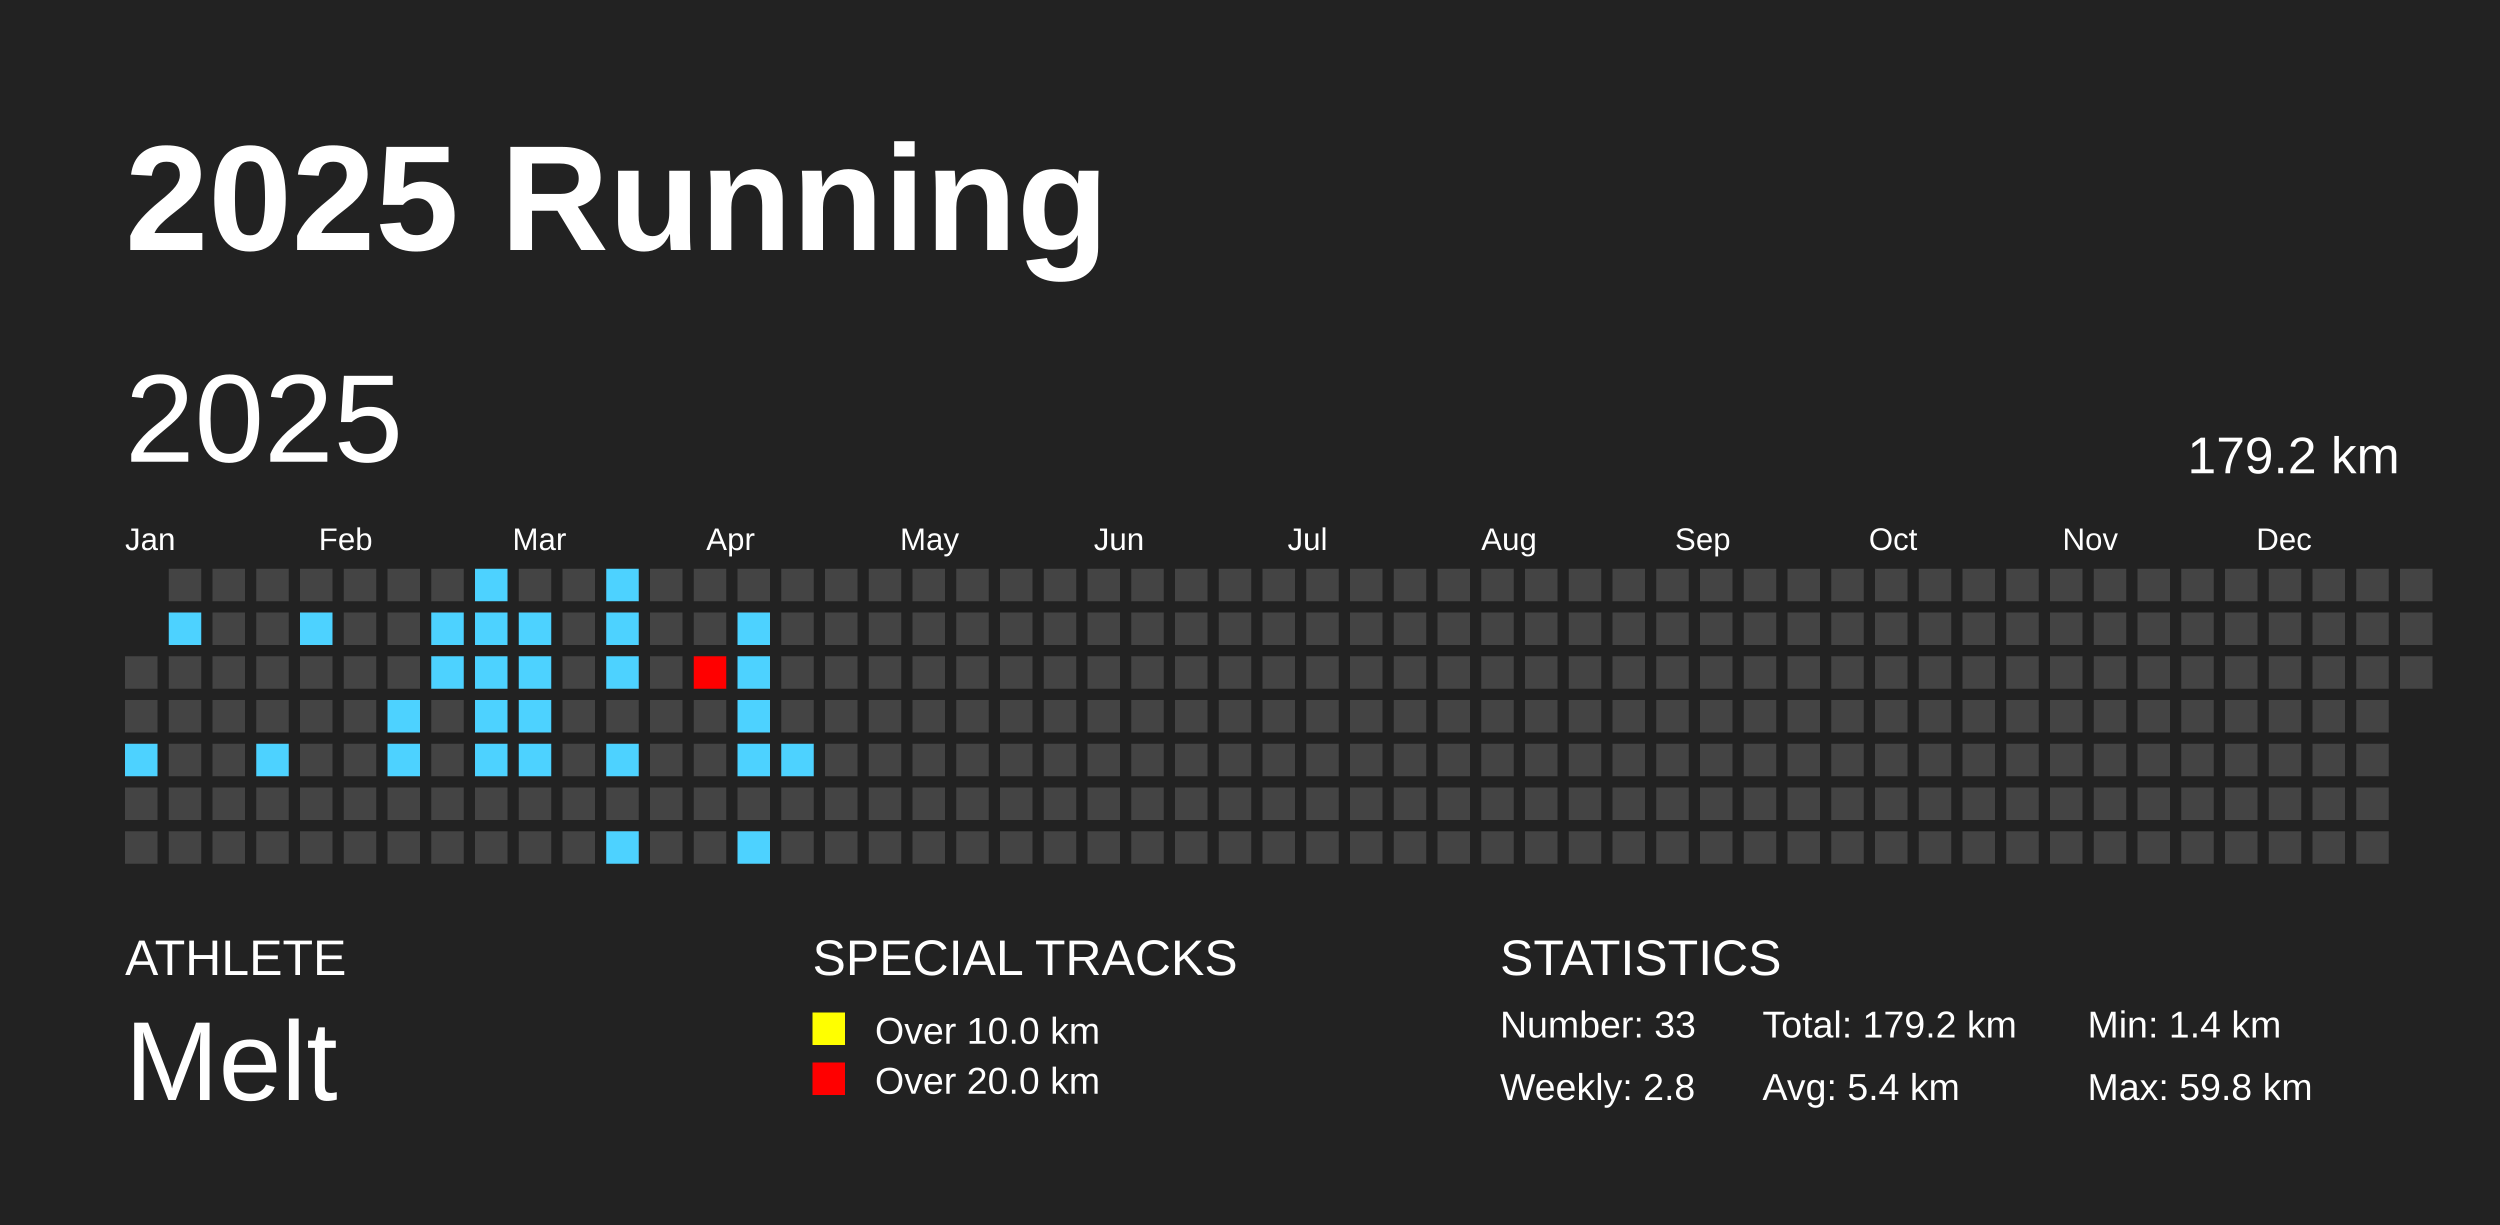
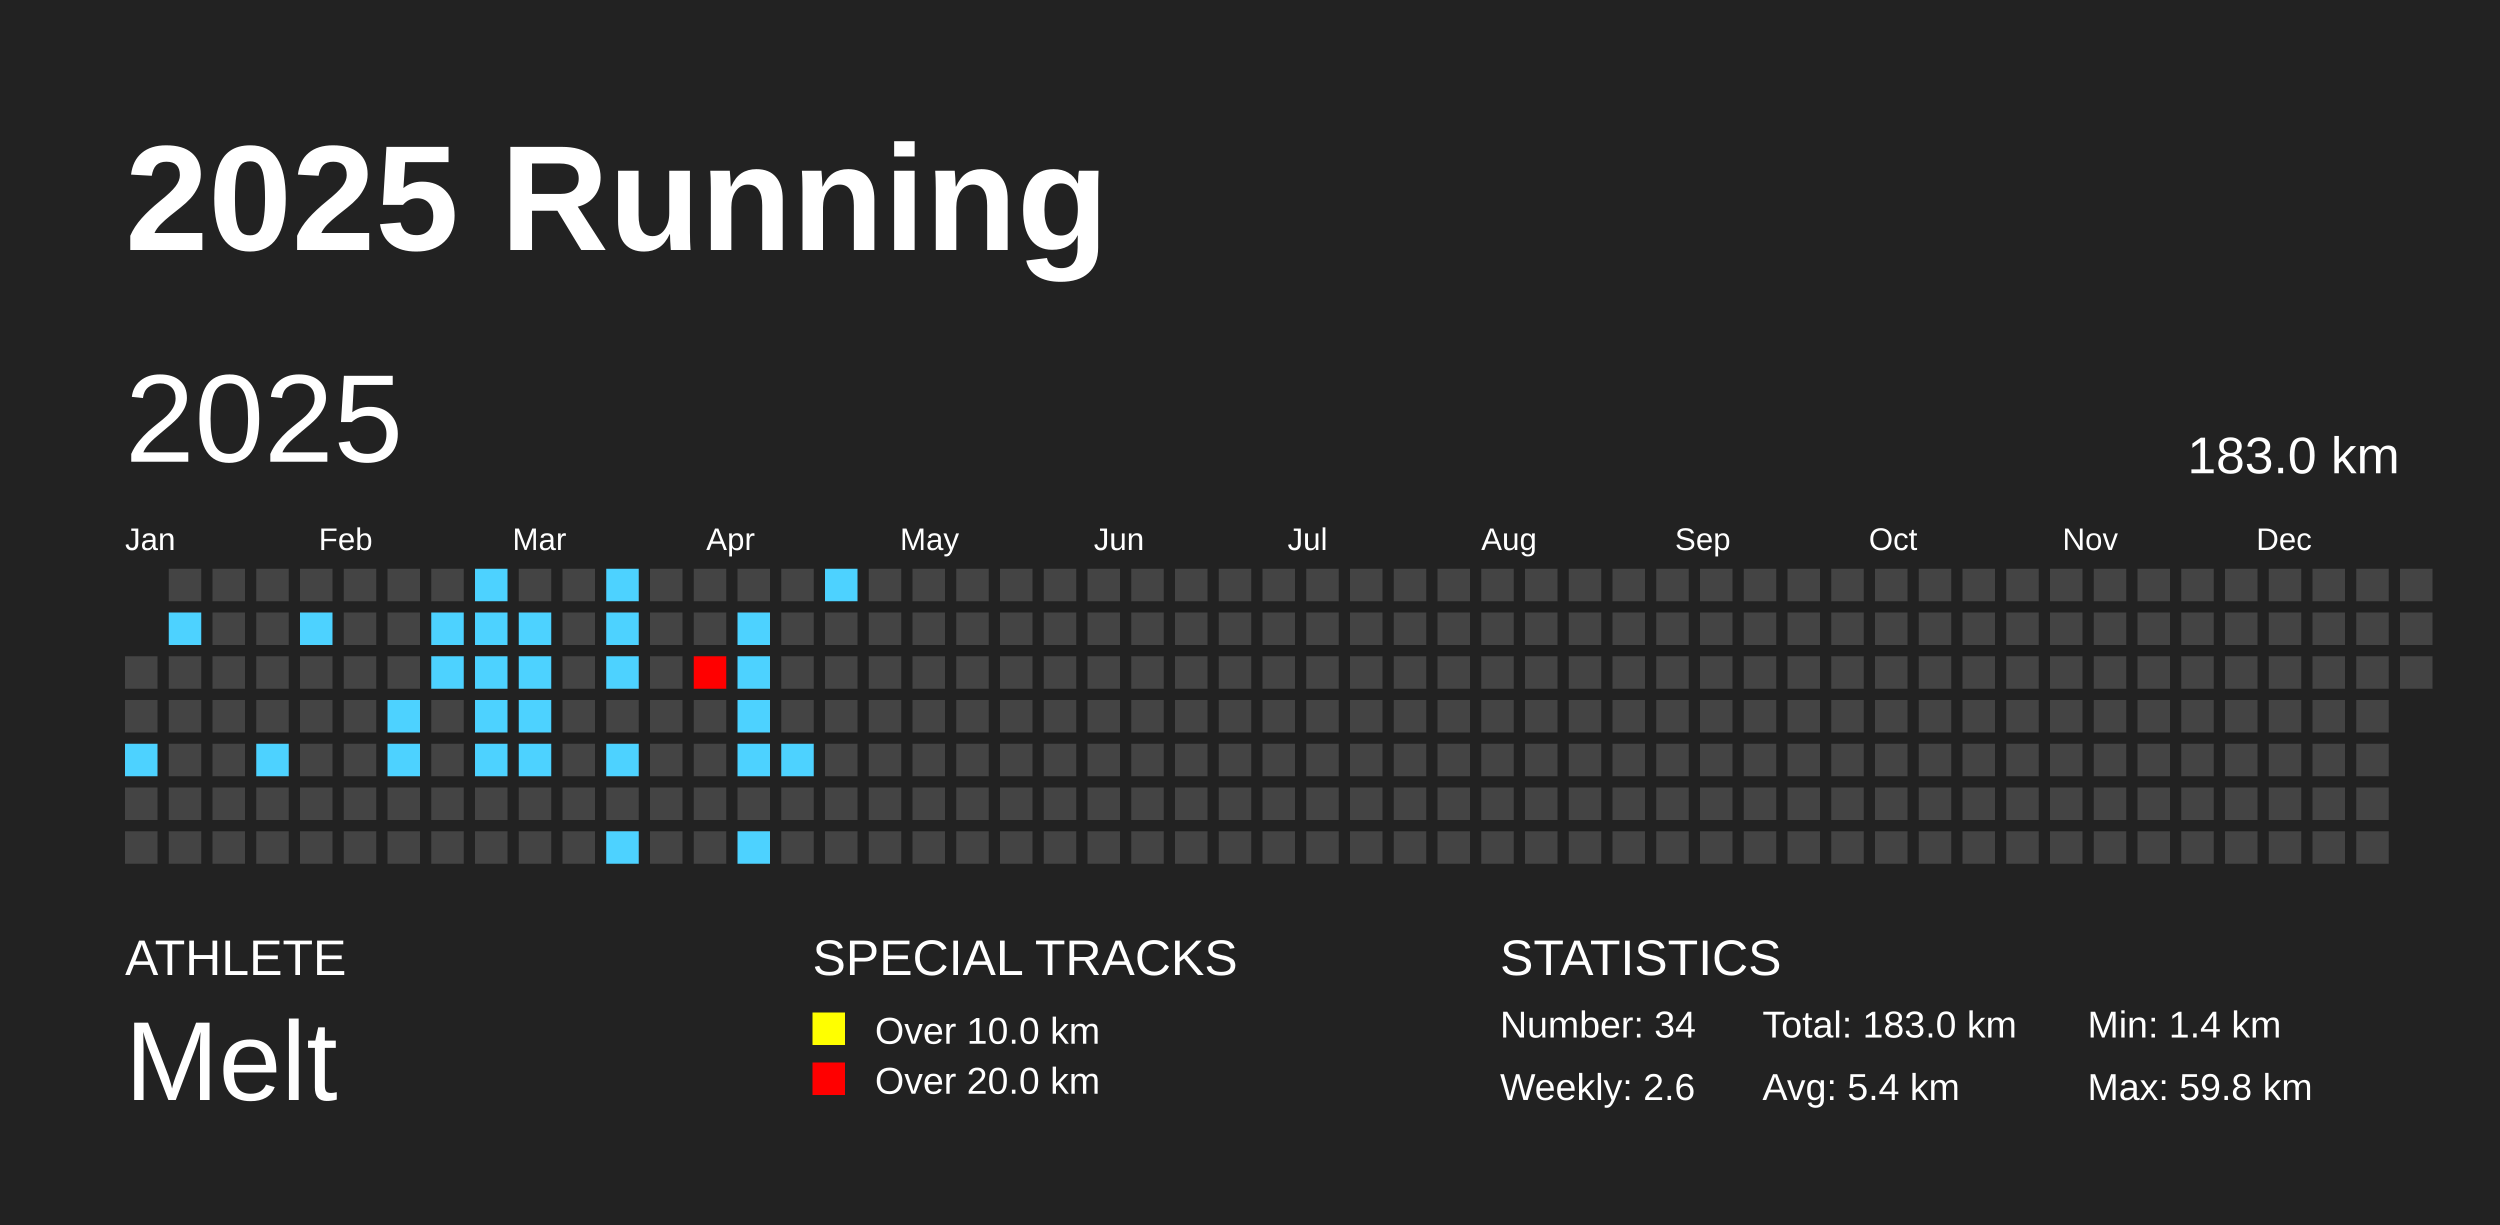
<svg xmlns="http://www.w3.org/2000/svg" baseProfile="full" height="98mm" version="1.1" viewBox="0,0,200,98" width="200mm">
  <defs />
  <rect fill="#222222" height="98" width="200" x="0" y="0" />
  <text fill="#FFFFFF" style="font-size:12px; font-family:Arial; font-weight:bold;" x="10" y="20">2025 Running</text>
  <text fill="#FFFFFF" style="font-size:4px; font-family:Arial" x="10" y="78">ATHLETE</text>
  <text fill="#FFFFFF" style="font-size:9px; font-family:Arial" x="10" y="88">Melt</text>
  <text fill="#FFFFFF" style="font-size:4px; font-family:Arial" x="65" y="78">SPECIAL TRACKS</text>
  <rect fill="yellow" height="2.6" width="2.6" x="65" y="81" />
  <text fill="#FFFFFF" style="font-size:3px; font-family:Arial" x="70" y="83.5">Over 10.0 km</text>
  <rect fill="red" height="2.6" width="2.6" x="65" y="85" />
  <text fill="#FFFFFF" style="font-size:3px; font-family:Arial" x="70" y="87.5">Over 20.0 km</text>
  <text fill="#FFFFFF" style="font-size:4px; font-family:Arial" x="120" y="78">STATISTICS</text>
-   <text fill="#FFFFFF" style="font-size:3px; font-family:Arial" x="120" y="83">Number: 33</text>
-   <text fill="#FFFFFF" style="font-size:3px; font-family:Arial" x="120" y="88">Weekly: 2.8</text>
-   <text fill="#FFFFFF" style="font-size:3px; font-family:Arial" x="141" y="83">Total: 179.2 km</text>
+   <text fill="#FFFFFF" style="font-size:3px; font-family:Arial" x="120" y="83">Number: 34</text>
+   <text fill="#FFFFFF" style="font-size:3px; font-family:Arial" x="120" y="88">Weekly: 2.6</text>
+   <text fill="#FFFFFF" style="font-size:3px; font-family:Arial" x="141" y="83">Total: 183.0 km</text>
  <text fill="#FFFFFF" style="font-size:3px; font-family:Arial" x="141" y="88">Avg: 5.4 km</text>
  <text fill="#FFFFFF" style="font-size:3px; font-family:Arial" x="167" y="83">Min: 1.4 km</text>
  <text fill="#FFFFFF" style="font-size:3px; font-family:Arial" x="167" y="88">Max: 59.8 km</text>
  <text dominant-baseline="hanging" fill="#FFFFFF" style="font-size:10.0px; font-family:Arial;" x="10" y="30">2025</text>
-   <text dominant-baseline="hanging" fill="#FFFFFF" style="font-size:4.125px; font-family:Arial;" x="175" y="35">179.2 km</text>
+   <text dominant-baseline="hanging" fill="#FFFFFF" style="font-size:4.125px; font-family:Arial;" x="175" y="35">183.0 km</text>
  <text fill="#FFFFFF" style="font-size:2.5px; font-family:Arial" x="10.0" y="44">Jan</text>
  <text fill="#FFFFFF" style="font-size:2.5px; font-family:Arial" x="25.5" y="44">Feb</text>
  <text fill="#FFFFFF" style="font-size:2.5px; font-family:Arial" x="41.0" y="44">Mar</text>
  <text fill="#FFFFFF" style="font-size:2.5px; font-family:Arial" x="56.5" y="44">Apr</text>
  <text fill="#FFFFFF" style="font-size:2.5px; font-family:Arial" x="72.0" y="44">May</text>
  <text fill="#FFFFFF" style="font-size:2.5px; font-family:Arial" x="87.5" y="44">Jun</text>
  <text fill="#FFFFFF" style="font-size:2.5px; font-family:Arial" x="103.0" y="44">Jul</text>
  <text fill="#FFFFFF" style="font-size:2.5px; font-family:Arial" x="118.5" y="44">Aug</text>
  <text fill="#FFFFFF" style="font-size:2.5px; font-family:Arial" x="134.0" y="44">Sep</text>
  <text fill="#FFFFFF" style="font-size:2.5px; font-family:Arial" x="149.5" y="44">Oct</text>
  <text fill="#FFFFFF" style="font-size:2.5px; font-family:Arial" x="165.0" y="44">Nov</text>
  <text fill="#FFFFFF" style="font-size:2.5px; font-family:Arial" x="180.5" y="44">Dec</text>
  <rect fill="#444444" height="2.6" width="2.6" x="10.0" y="52.5" />
  <rect fill="#444444" height="2.6" width="2.6" x="10.0" y="56.0" />
  <rect fill="#4dd2ff" height="2.6" width="2.6" x="10.0" y="59.5" />
  <rect fill="#444444" height="2.6" width="2.6" x="10.0" y="63.0" />
  <rect fill="#444444" height="2.6" width="2.6" x="10.0" y="66.5" />
  <rect fill="#444444" height="2.6" width="2.6" x="13.5" y="45.5" />
  <rect fill="#4dd2ff" height="2.6" width="2.6" x="13.5" y="49.0" />
  <rect fill="#444444" height="2.6" width="2.6" x="13.5" y="52.5" />
  <rect fill="#444444" height="2.6" width="2.6" x="13.5" y="56.0" />
  <rect fill="#444444" height="2.6" width="2.6" x="13.5" y="59.5" />
  <rect fill="#444444" height="2.6" width="2.6" x="13.5" y="63.0" />
  <rect fill="#444444" height="2.6" width="2.6" x="13.5" y="66.5" />
  <rect fill="#444444" height="2.6" width="2.6" x="17.0" y="45.5" />
  <rect fill="#444444" height="2.6" width="2.6" x="17.0" y="49.0" />
  <rect fill="#444444" height="2.6" width="2.6" x="17.0" y="52.5" />
  <rect fill="#444444" height="2.6" width="2.6" x="17.0" y="56.0" />
  <rect fill="#444444" height="2.6" width="2.6" x="17.0" y="59.5" />
  <rect fill="#444444" height="2.6" width="2.6" x="17.0" y="63.0" />
  <rect fill="#444444" height="2.6" width="2.6" x="17.0" y="66.5" />
  <rect fill="#444444" height="2.6" width="2.6" x="20.5" y="45.5" />
  <rect fill="#444444" height="2.6" width="2.6" x="20.5" y="49.0" />
  <rect fill="#444444" height="2.6" width="2.6" x="20.5" y="52.5" />
  <rect fill="#444444" height="2.6" width="2.6" x="20.5" y="56.0" />
  <rect fill="#4dd2ff" height="2.6" width="2.6" x="20.5" y="59.5" />
  <rect fill="#444444" height="2.6" width="2.6" x="20.5" y="63.0" />
  <rect fill="#444444" height="2.6" width="2.6" x="20.5" y="66.5" />
  <rect fill="#444444" height="2.6" width="2.6" x="24.0" y="45.5" />
  <rect fill="#4dd2ff" height="2.6" width="2.6" x="24.0" y="49.0" />
  <rect fill="#444444" height="2.6" width="2.6" x="24.0" y="52.5" />
  <rect fill="#444444" height="2.6" width="2.6" x="24.0" y="56.0" />
  <rect fill="#444444" height="2.6" width="2.6" x="24.0" y="59.5" />
  <rect fill="#444444" height="2.6" width="2.6" x="24.0" y="63.0" />
  <rect fill="#444444" height="2.6" width="2.6" x="24.0" y="66.5" />
  <rect fill="#444444" height="2.6" width="2.6" x="27.5" y="45.5" />
  <rect fill="#444444" height="2.6" width="2.6" x="27.5" y="49.0" />
  <rect fill="#444444" height="2.6" width="2.6" x="27.5" y="52.5" />
  <rect fill="#444444" height="2.6" width="2.6" x="27.5" y="56.0" />
  <rect fill="#444444" height="2.6" width="2.6" x="27.5" y="59.5" />
  <rect fill="#444444" height="2.6" width="2.6" x="27.5" y="63.0" />
  <rect fill="#444444" height="2.6" width="2.6" x="27.5" y="66.5" />
  <rect fill="#444444" height="2.6" width="2.6" x="31.0" y="45.5" />
  <rect fill="#444444" height="2.6" width="2.6" x="31.0" y="49.0" />
  <rect fill="#444444" height="2.6" width="2.6" x="31.0" y="52.5" />
  <rect fill="#4dd2ff" height="2.6" width="2.6" x="31.0" y="56.0" />
  <rect fill="#4dd2ff" height="2.6" width="2.6" x="31.0" y="59.5" />
  <rect fill="#444444" height="2.6" width="2.6" x="31.0" y="63.0" />
  <rect fill="#444444" height="2.6" width="2.6" x="31.0" y="66.5" />
  <rect fill="#444444" height="2.6" width="2.6" x="34.5" y="45.5" />
  <rect fill="#4dd2ff" height="2.6" width="2.6" x="34.5" y="49.0" />
  <rect fill="#4dd2ff" height="2.6" width="2.6" x="34.5" y="52.5" />
  <rect fill="#444444" height="2.6" width="2.6" x="34.5" y="56.0" />
  <rect fill="#444444" height="2.6" width="2.6" x="34.5" y="59.5" />
  <rect fill="#444444" height="2.6" width="2.6" x="34.5" y="63.0" />
  <rect fill="#444444" height="2.6" width="2.6" x="34.5" y="66.5" />
  <rect fill="#4dd2ff" height="2.6" width="2.6" x="38.0" y="45.5" />
  <rect fill="#4dd2ff" height="2.6" width="2.6" x="38.0" y="49.0" />
  <rect fill="#4dd2ff" height="2.6" width="2.6" x="38.0" y="52.5" />
  <rect fill="#4dd2ff" height="2.6" width="2.6" x="38.0" y="56.0" />
  <rect fill="#4dd2ff" height="2.6" width="2.6" x="38.0" y="59.5" />
  <rect fill="#444444" height="2.6" width="2.6" x="38.0" y="63.0" />
  <rect fill="#444444" height="2.6" width="2.6" x="38.0" y="66.5" />
  <rect fill="#444444" height="2.6" width="2.6" x="41.5" y="45.5" />
  <rect fill="#4dd2ff" height="2.6" width="2.6" x="41.5" y="49.0" />
  <rect fill="#4dd2ff" height="2.6" width="2.6" x="41.5" y="52.5" />
  <rect fill="#4dd2ff" height="2.6" width="2.6" x="41.5" y="56.0" />
  <rect fill="#4dd2ff" height="2.6" width="2.6" x="41.5" y="59.5" />
  <rect fill="#444444" height="2.6" width="2.6" x="41.5" y="63.0" />
  <rect fill="#444444" height="2.6" width="2.6" x="41.5" y="66.5" />
  <rect fill="#444444" height="2.6" width="2.6" x="45.0" y="45.5" />
  <rect fill="#444444" height="2.6" width="2.6" x="45.0" y="49.0" />
  <rect fill="#444444" height="2.6" width="2.6" x="45.0" y="52.5" />
  <rect fill="#444444" height="2.6" width="2.6" x="45.0" y="56.0" />
  <rect fill="#444444" height="2.6" width="2.6" x="45.0" y="59.5" />
  <rect fill="#444444" height="2.6" width="2.6" x="45.0" y="63.0" />
  <rect fill="#444444" height="2.6" width="2.6" x="45.0" y="66.5" />
  <rect fill="#4dd2ff" height="2.6" width="2.6" x="48.5" y="45.5" />
  <rect fill="#4dd2ff" height="2.6" width="2.6" x="48.5" y="49.0" />
  <rect fill="#4dd2ff" height="2.6" width="2.6" x="48.5" y="52.5" />
  <rect fill="#444444" height="2.6" width="2.6" x="48.5" y="56.0" />
  <rect fill="#4dd2ff" height="2.6" width="2.6" x="48.5" y="59.5" />
  <rect fill="#444444" height="2.6" width="2.6" x="48.5" y="63.0" />
  <rect fill="#4dd2ff" height="2.6" width="2.6" x="48.5" y="66.5" />
  <rect fill="#444444" height="2.6" width="2.6" x="52.0" y="45.5" />
  <rect fill="#444444" height="2.6" width="2.6" x="52.0" y="49.0" />
  <rect fill="#444444" height="2.6" width="2.6" x="52.0" y="52.5" />
  <rect fill="#444444" height="2.6" width="2.6" x="52.0" y="56.0" />
  <rect fill="#444444" height="2.6" width="2.6" x="52.0" y="59.5" />
  <rect fill="#444444" height="2.6" width="2.6" x="52.0" y="63.0" />
  <rect fill="#444444" height="2.6" width="2.6" x="52.0" y="66.5" />
  <rect fill="#444444" height="2.6" width="2.6" x="55.5" y="45.5" />
  <rect fill="#444444" height="2.6" width="2.6" x="55.5" y="49.0" />
  <rect fill="red" height="2.6" width="2.6" x="55.5" y="52.5" />
  <rect fill="#444444" height="2.6" width="2.6" x="55.5" y="56.0" />
  <rect fill="#444444" height="2.6" width="2.6" x="55.5" y="59.5" />
  <rect fill="#444444" height="2.6" width="2.6" x="55.5" y="63.0" />
  <rect fill="#444444" height="2.6" width="2.6" x="55.5" y="66.5" />
  <rect fill="#444444" height="2.6" width="2.6" x="59.0" y="45.5" />
  <rect fill="#4dd2ff" height="2.6" width="2.6" x="59.0" y="49.0" />
  <rect fill="#4dd2ff" height="2.6" width="2.6" x="59.0" y="52.5" />
  <rect fill="#4dd2ff" height="2.6" width="2.6" x="59.0" y="56.0" />
  <rect fill="#4dd2ff" height="2.6" width="2.6" x="59.0" y="59.5" />
  <rect fill="#444444" height="2.6" width="2.6" x="59.0" y="63.0" />
  <rect fill="#4dd2ff" height="2.6" width="2.6" x="59.0" y="66.5" />
  <rect fill="#444444" height="2.6" width="2.6" x="62.5" y="45.5" />
  <rect fill="#444444" height="2.6" width="2.6" x="62.5" y="49.0" />
  <rect fill="#444444" height="2.6" width="2.6" x="62.5" y="52.5" />
  <rect fill="#444444" height="2.6" width="2.6" x="62.5" y="56.0" />
  <rect fill="#4dd2ff" height="2.6" width="2.6" x="62.5" y="59.5" />
  <rect fill="#444444" height="2.6" width="2.6" x="62.5" y="63.0" />
  <rect fill="#444444" height="2.6" width="2.6" x="62.5" y="66.5" />
-   <rect fill="#444444" height="2.6" width="2.6" x="66.0" y="45.5" />
+   <rect fill="#4dd2ff" height="2.6" width="2.6" x="66.0" y="45.5" />
  <rect fill="#444444" height="2.6" width="2.6" x="66.0" y="49.0" />
  <rect fill="#444444" height="2.6" width="2.6" x="66.0" y="52.5" />
  <rect fill="#444444" height="2.6" width="2.6" x="66.0" y="56.0" />
  <rect fill="#444444" height="2.6" width="2.6" x="66.0" y="59.5" />
  <rect fill="#444444" height="2.6" width="2.6" x="66.0" y="63.0" />
  <rect fill="#444444" height="2.6" width="2.6" x="66.0" y="66.5" />
  <rect fill="#444444" height="2.6" width="2.6" x="69.5" y="45.5" />
  <rect fill="#444444" height="2.6" width="2.6" x="69.5" y="49.0" />
  <rect fill="#444444" height="2.6" width="2.6" x="69.5" y="52.5" />
  <rect fill="#444444" height="2.6" width="2.6" x="69.5" y="56.0" />
  <rect fill="#444444" height="2.6" width="2.6" x="69.5" y="59.5" />
  <rect fill="#444444" height="2.6" width="2.6" x="69.5" y="63.0" />
  <rect fill="#444444" height="2.6" width="2.6" x="69.5" y="66.5" />
  <rect fill="#444444" height="2.6" width="2.6" x="73.0" y="45.5" />
  <rect fill="#444444" height="2.6" width="2.6" x="73.0" y="49.0" />
  <rect fill="#444444" height="2.6" width="2.6" x="73.0" y="52.5" />
  <rect fill="#444444" height="2.6" width="2.6" x="73.0" y="56.0" />
  <rect fill="#444444" height="2.6" width="2.6" x="73.0" y="59.5" />
  <rect fill="#444444" height="2.6" width="2.6" x="73.0" y="63.0" />
  <rect fill="#444444" height="2.6" width="2.6" x="73.0" y="66.5" />
  <rect fill="#444444" height="2.6" width="2.6" x="76.5" y="45.5" />
  <rect fill="#444444" height="2.6" width="2.6" x="76.5" y="49.0" />
  <rect fill="#444444" height="2.6" width="2.6" x="76.5" y="52.5" />
  <rect fill="#444444" height="2.6" width="2.6" x="76.5" y="56.0" />
  <rect fill="#444444" height="2.6" width="2.6" x="76.5" y="59.5" />
  <rect fill="#444444" height="2.6" width="2.6" x="76.5" y="63.0" />
  <rect fill="#444444" height="2.6" width="2.6" x="76.5" y="66.5" />
  <rect fill="#444444" height="2.6" width="2.6" x="80.0" y="45.5" />
  <rect fill="#444444" height="2.6" width="2.6" x="80.0" y="49.0" />
  <rect fill="#444444" height="2.6" width="2.6" x="80.0" y="52.5" />
  <rect fill="#444444" height="2.6" width="2.6" x="80.0" y="56.0" />
  <rect fill="#444444" height="2.6" width="2.6" x="80.0" y="59.5" />
  <rect fill="#444444" height="2.6" width="2.6" x="80.0" y="63.0" />
  <rect fill="#444444" height="2.6" width="2.6" x="80.0" y="66.5" />
  <rect fill="#444444" height="2.6" width="2.6" x="83.5" y="45.5" />
  <rect fill="#444444" height="2.6" width="2.6" x="83.5" y="49.0" />
  <rect fill="#444444" height="2.6" width="2.6" x="83.5" y="52.5" />
  <rect fill="#444444" height="2.6" width="2.6" x="83.5" y="56.0" />
  <rect fill="#444444" height="2.6" width="2.6" x="83.5" y="59.5" />
  <rect fill="#444444" height="2.6" width="2.6" x="83.5" y="63.0" />
  <rect fill="#444444" height="2.6" width="2.6" x="83.5" y="66.5" />
  <rect fill="#444444" height="2.6" width="2.6" x="87.0" y="45.5" />
  <rect fill="#444444" height="2.6" width="2.6" x="87.0" y="49.0" />
  <rect fill="#444444" height="2.6" width="2.6" x="87.0" y="52.5" />
  <rect fill="#444444" height="2.6" width="2.6" x="87.0" y="56.0" />
  <rect fill="#444444" height="2.6" width="2.6" x="87.0" y="59.5" />
  <rect fill="#444444" height="2.6" width="2.6" x="87.0" y="63.0" />
  <rect fill="#444444" height="2.6" width="2.6" x="87.0" y="66.5" />
  <rect fill="#444444" height="2.6" width="2.6" x="90.5" y="45.5" />
  <rect fill="#444444" height="2.6" width="2.6" x="90.5" y="49.0" />
  <rect fill="#444444" height="2.6" width="2.6" x="90.5" y="52.5" />
  <rect fill="#444444" height="2.6" width="2.6" x="90.5" y="56.0" />
  <rect fill="#444444" height="2.6" width="2.6" x="90.5" y="59.5" />
  <rect fill="#444444" height="2.6" width="2.6" x="90.5" y="63.0" />
  <rect fill="#444444" height="2.6" width="2.6" x="90.5" y="66.5" />
  <rect fill="#444444" height="2.6" width="2.6" x="94.0" y="45.5" />
  <rect fill="#444444" height="2.6" width="2.6" x="94.0" y="49.0" />
  <rect fill="#444444" height="2.6" width="2.6" x="94.0" y="52.5" />
  <rect fill="#444444" height="2.6" width="2.6" x="94.0" y="56.0" />
  <rect fill="#444444" height="2.6" width="2.6" x="94.0" y="59.5" />
  <rect fill="#444444" height="2.6" width="2.6" x="94.0" y="63.0" />
  <rect fill="#444444" height="2.6" width="2.6" x="94.0" y="66.5" />
  <rect fill="#444444" height="2.6" width="2.6" x="97.5" y="45.5" />
  <rect fill="#444444" height="2.6" width="2.6" x="97.5" y="49.0" />
  <rect fill="#444444" height="2.6" width="2.6" x="97.5" y="52.5" />
  <rect fill="#444444" height="2.6" width="2.6" x="97.5" y="56.0" />
  <rect fill="#444444" height="2.6" width="2.6" x="97.5" y="59.5" />
  <rect fill="#444444" height="2.6" width="2.6" x="97.5" y="63.0" />
  <rect fill="#444444" height="2.6" width="2.6" x="97.5" y="66.5" />
  <rect fill="#444444" height="2.6" width="2.6" x="101.0" y="45.5" />
  <rect fill="#444444" height="2.6" width="2.6" x="101.0" y="49.0" />
  <rect fill="#444444" height="2.6" width="2.6" x="101.0" y="52.5" />
  <rect fill="#444444" height="2.6" width="2.6" x="101.0" y="56.0" />
  <rect fill="#444444" height="2.6" width="2.6" x="101.0" y="59.5" />
  <rect fill="#444444" height="2.6" width="2.6" x="101.0" y="63.0" />
  <rect fill="#444444" height="2.6" width="2.6" x="101.0" y="66.5" />
  <rect fill="#444444" height="2.6" width="2.6" x="104.5" y="45.5" />
  <rect fill="#444444" height="2.6" width="2.6" x="104.5" y="49.0" />
  <rect fill="#444444" height="2.6" width="2.6" x="104.5" y="52.5" />
  <rect fill="#444444" height="2.6" width="2.6" x="104.5" y="56.0" />
  <rect fill="#444444" height="2.6" width="2.6" x="104.5" y="59.5" />
  <rect fill="#444444" height="2.6" width="2.6" x="104.5" y="63.0" />
  <rect fill="#444444" height="2.6" width="2.6" x="104.5" y="66.5" />
  <rect fill="#444444" height="2.6" width="2.6" x="108.0" y="45.5" />
  <rect fill="#444444" height="2.6" width="2.6" x="108.0" y="49.0" />
  <rect fill="#444444" height="2.6" width="2.6" x="108.0" y="52.5" />
  <rect fill="#444444" height="2.6" width="2.6" x="108.0" y="56.0" />
  <rect fill="#444444" height="2.6" width="2.6" x="108.0" y="59.5" />
  <rect fill="#444444" height="2.6" width="2.6" x="108.0" y="63.0" />
  <rect fill="#444444" height="2.6" width="2.6" x="108.0" y="66.5" />
  <rect fill="#444444" height="2.6" width="2.6" x="111.5" y="45.5" />
  <rect fill="#444444" height="2.6" width="2.6" x="111.5" y="49.0" />
  <rect fill="#444444" height="2.6" width="2.6" x="111.5" y="52.5" />
  <rect fill="#444444" height="2.6" width="2.6" x="111.5" y="56.0" />
  <rect fill="#444444" height="2.6" width="2.6" x="111.5" y="59.5" />
  <rect fill="#444444" height="2.6" width="2.6" x="111.5" y="63.0" />
  <rect fill="#444444" height="2.6" width="2.6" x="111.5" y="66.5" />
  <rect fill="#444444" height="2.6" width="2.6" x="115.0" y="45.5" />
  <rect fill="#444444" height="2.6" width="2.6" x="115.0" y="49.0" />
  <rect fill="#444444" height="2.6" width="2.6" x="115.0" y="52.5" />
  <rect fill="#444444" height="2.6" width="2.6" x="115.0" y="56.0" />
  <rect fill="#444444" height="2.6" width="2.6" x="115.0" y="59.5" />
  <rect fill="#444444" height="2.6" width="2.6" x="115.0" y="63.0" />
  <rect fill="#444444" height="2.6" width="2.6" x="115.0" y="66.5" />
  <rect fill="#444444" height="2.6" width="2.6" x="118.5" y="45.5" />
  <rect fill="#444444" height="2.6" width="2.6" x="118.5" y="49.0" />
  <rect fill="#444444" height="2.6" width="2.6" x="118.5" y="52.5" />
  <rect fill="#444444" height="2.6" width="2.6" x="118.5" y="56.0" />
  <rect fill="#444444" height="2.6" width="2.6" x="118.5" y="59.5" />
  <rect fill="#444444" height="2.6" width="2.6" x="118.5" y="63.0" />
  <rect fill="#444444" height="2.6" width="2.6" x="118.5" y="66.5" />
  <rect fill="#444444" height="2.6" width="2.6" x="122.0" y="45.5" />
  <rect fill="#444444" height="2.6" width="2.6" x="122.0" y="49.0" />
  <rect fill="#444444" height="2.6" width="2.6" x="122.0" y="52.5" />
  <rect fill="#444444" height="2.6" width="2.6" x="122.0" y="56.0" />
  <rect fill="#444444" height="2.6" width="2.6" x="122.0" y="59.5" />
  <rect fill="#444444" height="2.6" width="2.6" x="122.0" y="63.0" />
  <rect fill="#444444" height="2.6" width="2.6" x="122.0" y="66.5" />
  <rect fill="#444444" height="2.6" width="2.6" x="125.5" y="45.5" />
  <rect fill="#444444" height="2.6" width="2.6" x="125.5" y="49.0" />
  <rect fill="#444444" height="2.6" width="2.6" x="125.5" y="52.5" />
  <rect fill="#444444" height="2.6" width="2.6" x="125.5" y="56.0" />
  <rect fill="#444444" height="2.6" width="2.6" x="125.5" y="59.5" />
  <rect fill="#444444" height="2.6" width="2.6" x="125.5" y="63.0" />
  <rect fill="#444444" height="2.6" width="2.6" x="125.5" y="66.5" />
  <rect fill="#444444" height="2.6" width="2.6" x="129.0" y="45.5" />
  <rect fill="#444444" height="2.6" width="2.6" x="129.0" y="49.0" />
  <rect fill="#444444" height="2.6" width="2.6" x="129.0" y="52.5" />
  <rect fill="#444444" height="2.6" width="2.6" x="129.0" y="56.0" />
  <rect fill="#444444" height="2.6" width="2.6" x="129.0" y="59.5" />
  <rect fill="#444444" height="2.6" width="2.6" x="129.0" y="63.0" />
  <rect fill="#444444" height="2.6" width="2.6" x="129.0" y="66.5" />
  <rect fill="#444444" height="2.6" width="2.6" x="132.5" y="45.5" />
  <rect fill="#444444" height="2.6" width="2.6" x="132.5" y="49.0" />
  <rect fill="#444444" height="2.6" width="2.6" x="132.5" y="52.5" />
  <rect fill="#444444" height="2.6" width="2.6" x="132.5" y="56.0" />
  <rect fill="#444444" height="2.6" width="2.6" x="132.5" y="59.5" />
  <rect fill="#444444" height="2.6" width="2.6" x="132.5" y="63.0" />
  <rect fill="#444444" height="2.6" width="2.6" x="132.5" y="66.5" />
  <rect fill="#444444" height="2.6" width="2.6" x="136.0" y="45.5" />
  <rect fill="#444444" height="2.6" width="2.6" x="136.0" y="49.0" />
  <rect fill="#444444" height="2.6" width="2.6" x="136.0" y="52.5" />
  <rect fill="#444444" height="2.6" width="2.6" x="136.0" y="56.0" />
  <rect fill="#444444" height="2.6" width="2.6" x="136.0" y="59.5" />
  <rect fill="#444444" height="2.6" width="2.6" x="136.0" y="63.0" />
  <rect fill="#444444" height="2.6" width="2.6" x="136.0" y="66.5" />
  <rect fill="#444444" height="2.6" width="2.6" x="139.5" y="45.5" />
  <rect fill="#444444" height="2.6" width="2.6" x="139.5" y="49.0" />
  <rect fill="#444444" height="2.6" width="2.6" x="139.5" y="52.5" />
  <rect fill="#444444" height="2.6" width="2.6" x="139.5" y="56.0" />
  <rect fill="#444444" height="2.6" width="2.6" x="139.5" y="59.5" />
  <rect fill="#444444" height="2.6" width="2.6" x="139.5" y="63.0" />
  <rect fill="#444444" height="2.6" width="2.6" x="139.5" y="66.5" />
  <rect fill="#444444" height="2.6" width="2.6" x="143.0" y="45.5" />
  <rect fill="#444444" height="2.6" width="2.6" x="143.0" y="49.0" />
  <rect fill="#444444" height="2.6" width="2.6" x="143.0" y="52.5" />
  <rect fill="#444444" height="2.6" width="2.6" x="143.0" y="56.0" />
  <rect fill="#444444" height="2.6" width="2.6" x="143.0" y="59.5" />
  <rect fill="#444444" height="2.6" width="2.6" x="143.0" y="63.0" />
  <rect fill="#444444" height="2.6" width="2.6" x="143.0" y="66.5" />
  <rect fill="#444444" height="2.6" width="2.6" x="146.5" y="45.5" />
  <rect fill="#444444" height="2.6" width="2.6" x="146.5" y="49.0" />
  <rect fill="#444444" height="2.6" width="2.6" x="146.5" y="52.5" />
  <rect fill="#444444" height="2.6" width="2.6" x="146.5" y="56.0" />
  <rect fill="#444444" height="2.6" width="2.6" x="146.5" y="59.5" />
  <rect fill="#444444" height="2.6" width="2.6" x="146.5" y="63.0" />
  <rect fill="#444444" height="2.6" width="2.6" x="146.5" y="66.5" />
  <rect fill="#444444" height="2.6" width="2.6" x="150.0" y="45.5" />
  <rect fill="#444444" height="2.6" width="2.6" x="150.0" y="49.0" />
  <rect fill="#444444" height="2.6" width="2.6" x="150.0" y="52.5" />
  <rect fill="#444444" height="2.6" width="2.6" x="150.0" y="56.0" />
  <rect fill="#444444" height="2.6" width="2.6" x="150.0" y="59.5" />
  <rect fill="#444444" height="2.6" width="2.6" x="150.0" y="63.0" />
  <rect fill="#444444" height="2.6" width="2.6" x="150.0" y="66.5" />
  <rect fill="#444444" height="2.6" width="2.6" x="153.5" y="45.5" />
  <rect fill="#444444" height="2.6" width="2.6" x="153.5" y="49.0" />
  <rect fill="#444444" height="2.6" width="2.6" x="153.5" y="52.5" />
  <rect fill="#444444" height="2.6" width="2.6" x="153.5" y="56.0" />
  <rect fill="#444444" height="2.6" width="2.6" x="153.5" y="59.5" />
  <rect fill="#444444" height="2.6" width="2.6" x="153.5" y="63.0" />
  <rect fill="#444444" height="2.6" width="2.6" x="153.5" y="66.5" />
  <rect fill="#444444" height="2.6" width="2.6" x="157.0" y="45.5" />
  <rect fill="#444444" height="2.6" width="2.6" x="157.0" y="49.0" />
  <rect fill="#444444" height="2.6" width="2.6" x="157.0" y="52.5" />
  <rect fill="#444444" height="2.6" width="2.6" x="157.0" y="56.0" />
  <rect fill="#444444" height="2.6" width="2.6" x="157.0" y="59.5" />
  <rect fill="#444444" height="2.6" width="2.6" x="157.0" y="63.0" />
  <rect fill="#444444" height="2.6" width="2.6" x="157.0" y="66.5" />
  <rect fill="#444444" height="2.6" width="2.6" x="160.5" y="45.5" />
  <rect fill="#444444" height="2.6" width="2.6" x="160.5" y="49.0" />
  <rect fill="#444444" height="2.6" width="2.6" x="160.5" y="52.5" />
  <rect fill="#444444" height="2.6" width="2.6" x="160.5" y="56.0" />
  <rect fill="#444444" height="2.6" width="2.6" x="160.5" y="59.5" />
  <rect fill="#444444" height="2.6" width="2.6" x="160.5" y="63.0" />
  <rect fill="#444444" height="2.6" width="2.6" x="160.5" y="66.5" />
  <rect fill="#444444" height="2.6" width="2.6" x="164.0" y="45.5" />
  <rect fill="#444444" height="2.6" width="2.6" x="164.0" y="49.0" />
  <rect fill="#444444" height="2.6" width="2.6" x="164.0" y="52.5" />
  <rect fill="#444444" height="2.6" width="2.6" x="164.0" y="56.0" />
  <rect fill="#444444" height="2.6" width="2.6" x="164.0" y="59.5" />
  <rect fill="#444444" height="2.6" width="2.6" x="164.0" y="63.0" />
  <rect fill="#444444" height="2.6" width="2.6" x="164.0" y="66.5" />
  <rect fill="#444444" height="2.6" width="2.6" x="167.5" y="45.5" />
  <rect fill="#444444" height="2.6" width="2.6" x="167.5" y="49.0" />
  <rect fill="#444444" height="2.6" width="2.6" x="167.5" y="52.5" />
  <rect fill="#444444" height="2.6" width="2.6" x="167.5" y="56.0" />
  <rect fill="#444444" height="2.6" width="2.6" x="167.5" y="59.5" />
  <rect fill="#444444" height="2.6" width="2.6" x="167.5" y="63.0" />
  <rect fill="#444444" height="2.6" width="2.6" x="167.5" y="66.5" />
  <rect fill="#444444" height="2.6" width="2.6" x="171.0" y="45.5" />
  <rect fill="#444444" height="2.6" width="2.6" x="171.0" y="49.0" />
  <rect fill="#444444" height="2.6" width="2.6" x="171.0" y="52.5" />
  <rect fill="#444444" height="2.6" width="2.6" x="171.0" y="56.0" />
  <rect fill="#444444" height="2.6" width="2.6" x="171.0" y="59.5" />
  <rect fill="#444444" height="2.6" width="2.6" x="171.0" y="63.0" />
  <rect fill="#444444" height="2.6" width="2.6" x="171.0" y="66.5" />
  <rect fill="#444444" height="2.6" width="2.6" x="174.5" y="45.5" />
  <rect fill="#444444" height="2.6" width="2.6" x="174.5" y="49.0" />
  <rect fill="#444444" height="2.6" width="2.6" x="174.5" y="52.5" />
  <rect fill="#444444" height="2.6" width="2.6" x="174.5" y="56.0" />
  <rect fill="#444444" height="2.6" width="2.6" x="174.5" y="59.5" />
  <rect fill="#444444" height="2.6" width="2.6" x="174.5" y="63.0" />
  <rect fill="#444444" height="2.6" width="2.6" x="174.5" y="66.5" />
  <rect fill="#444444" height="2.6" width="2.6" x="178.0" y="45.5" />
  <rect fill="#444444" height="2.6" width="2.6" x="178.0" y="49.0" />
  <rect fill="#444444" height="2.6" width="2.6" x="178.0" y="52.5" />
  <rect fill="#444444" height="2.6" width="2.6" x="178.0" y="56.0" />
  <rect fill="#444444" height="2.6" width="2.6" x="178.0" y="59.5" />
  <rect fill="#444444" height="2.6" width="2.6" x="178.0" y="63.0" />
  <rect fill="#444444" height="2.6" width="2.6" x="178.0" y="66.5" />
  <rect fill="#444444" height="2.6" width="2.6" x="181.5" y="45.5" />
  <rect fill="#444444" height="2.6" width="2.6" x="181.5" y="49.0" />
  <rect fill="#444444" height="2.6" width="2.6" x="181.5" y="52.5" />
  <rect fill="#444444" height="2.6" width="2.6" x="181.5" y="56.0" />
  <rect fill="#444444" height="2.6" width="2.6" x="181.5" y="59.5" />
  <rect fill="#444444" height="2.6" width="2.6" x="181.5" y="63.0" />
  <rect fill="#444444" height="2.6" width="2.6" x="181.5" y="66.5" />
  <rect fill="#444444" height="2.6" width="2.6" x="185.0" y="45.5" />
  <rect fill="#444444" height="2.6" width="2.6" x="185.0" y="49.0" />
  <rect fill="#444444" height="2.6" width="2.6" x="185.0" y="52.5" />
  <rect fill="#444444" height="2.6" width="2.6" x="185.0" y="56.0" />
  <rect fill="#444444" height="2.6" width="2.6" x="185.0" y="59.5" />
  <rect fill="#444444" height="2.6" width="2.6" x="185.0" y="63.0" />
  <rect fill="#444444" height="2.6" width="2.6" x="185.0" y="66.5" />
  <rect fill="#444444" height="2.6" width="2.6" x="188.5" y="45.5" />
  <rect fill="#444444" height="2.6" width="2.6" x="188.5" y="49.0" />
  <rect fill="#444444" height="2.6" width="2.6" x="188.5" y="52.5" />
  <rect fill="#444444" height="2.6" width="2.6" x="188.5" y="56.0" />
  <rect fill="#444444" height="2.6" width="2.6" x="188.5" y="59.5" />
  <rect fill="#444444" height="2.6" width="2.6" x="188.5" y="63.0" />
  <rect fill="#444444" height="2.6" width="2.6" x="188.5" y="66.5" />
  <rect fill="#444444" height="2.6" width="2.6" x="192.0" y="45.5" />
  <rect fill="#444444" height="2.6" width="2.6" x="192.0" y="49.0" />
  <rect fill="#444444" height="2.6" width="2.6" x="192.0" y="52.5" />
</svg>
